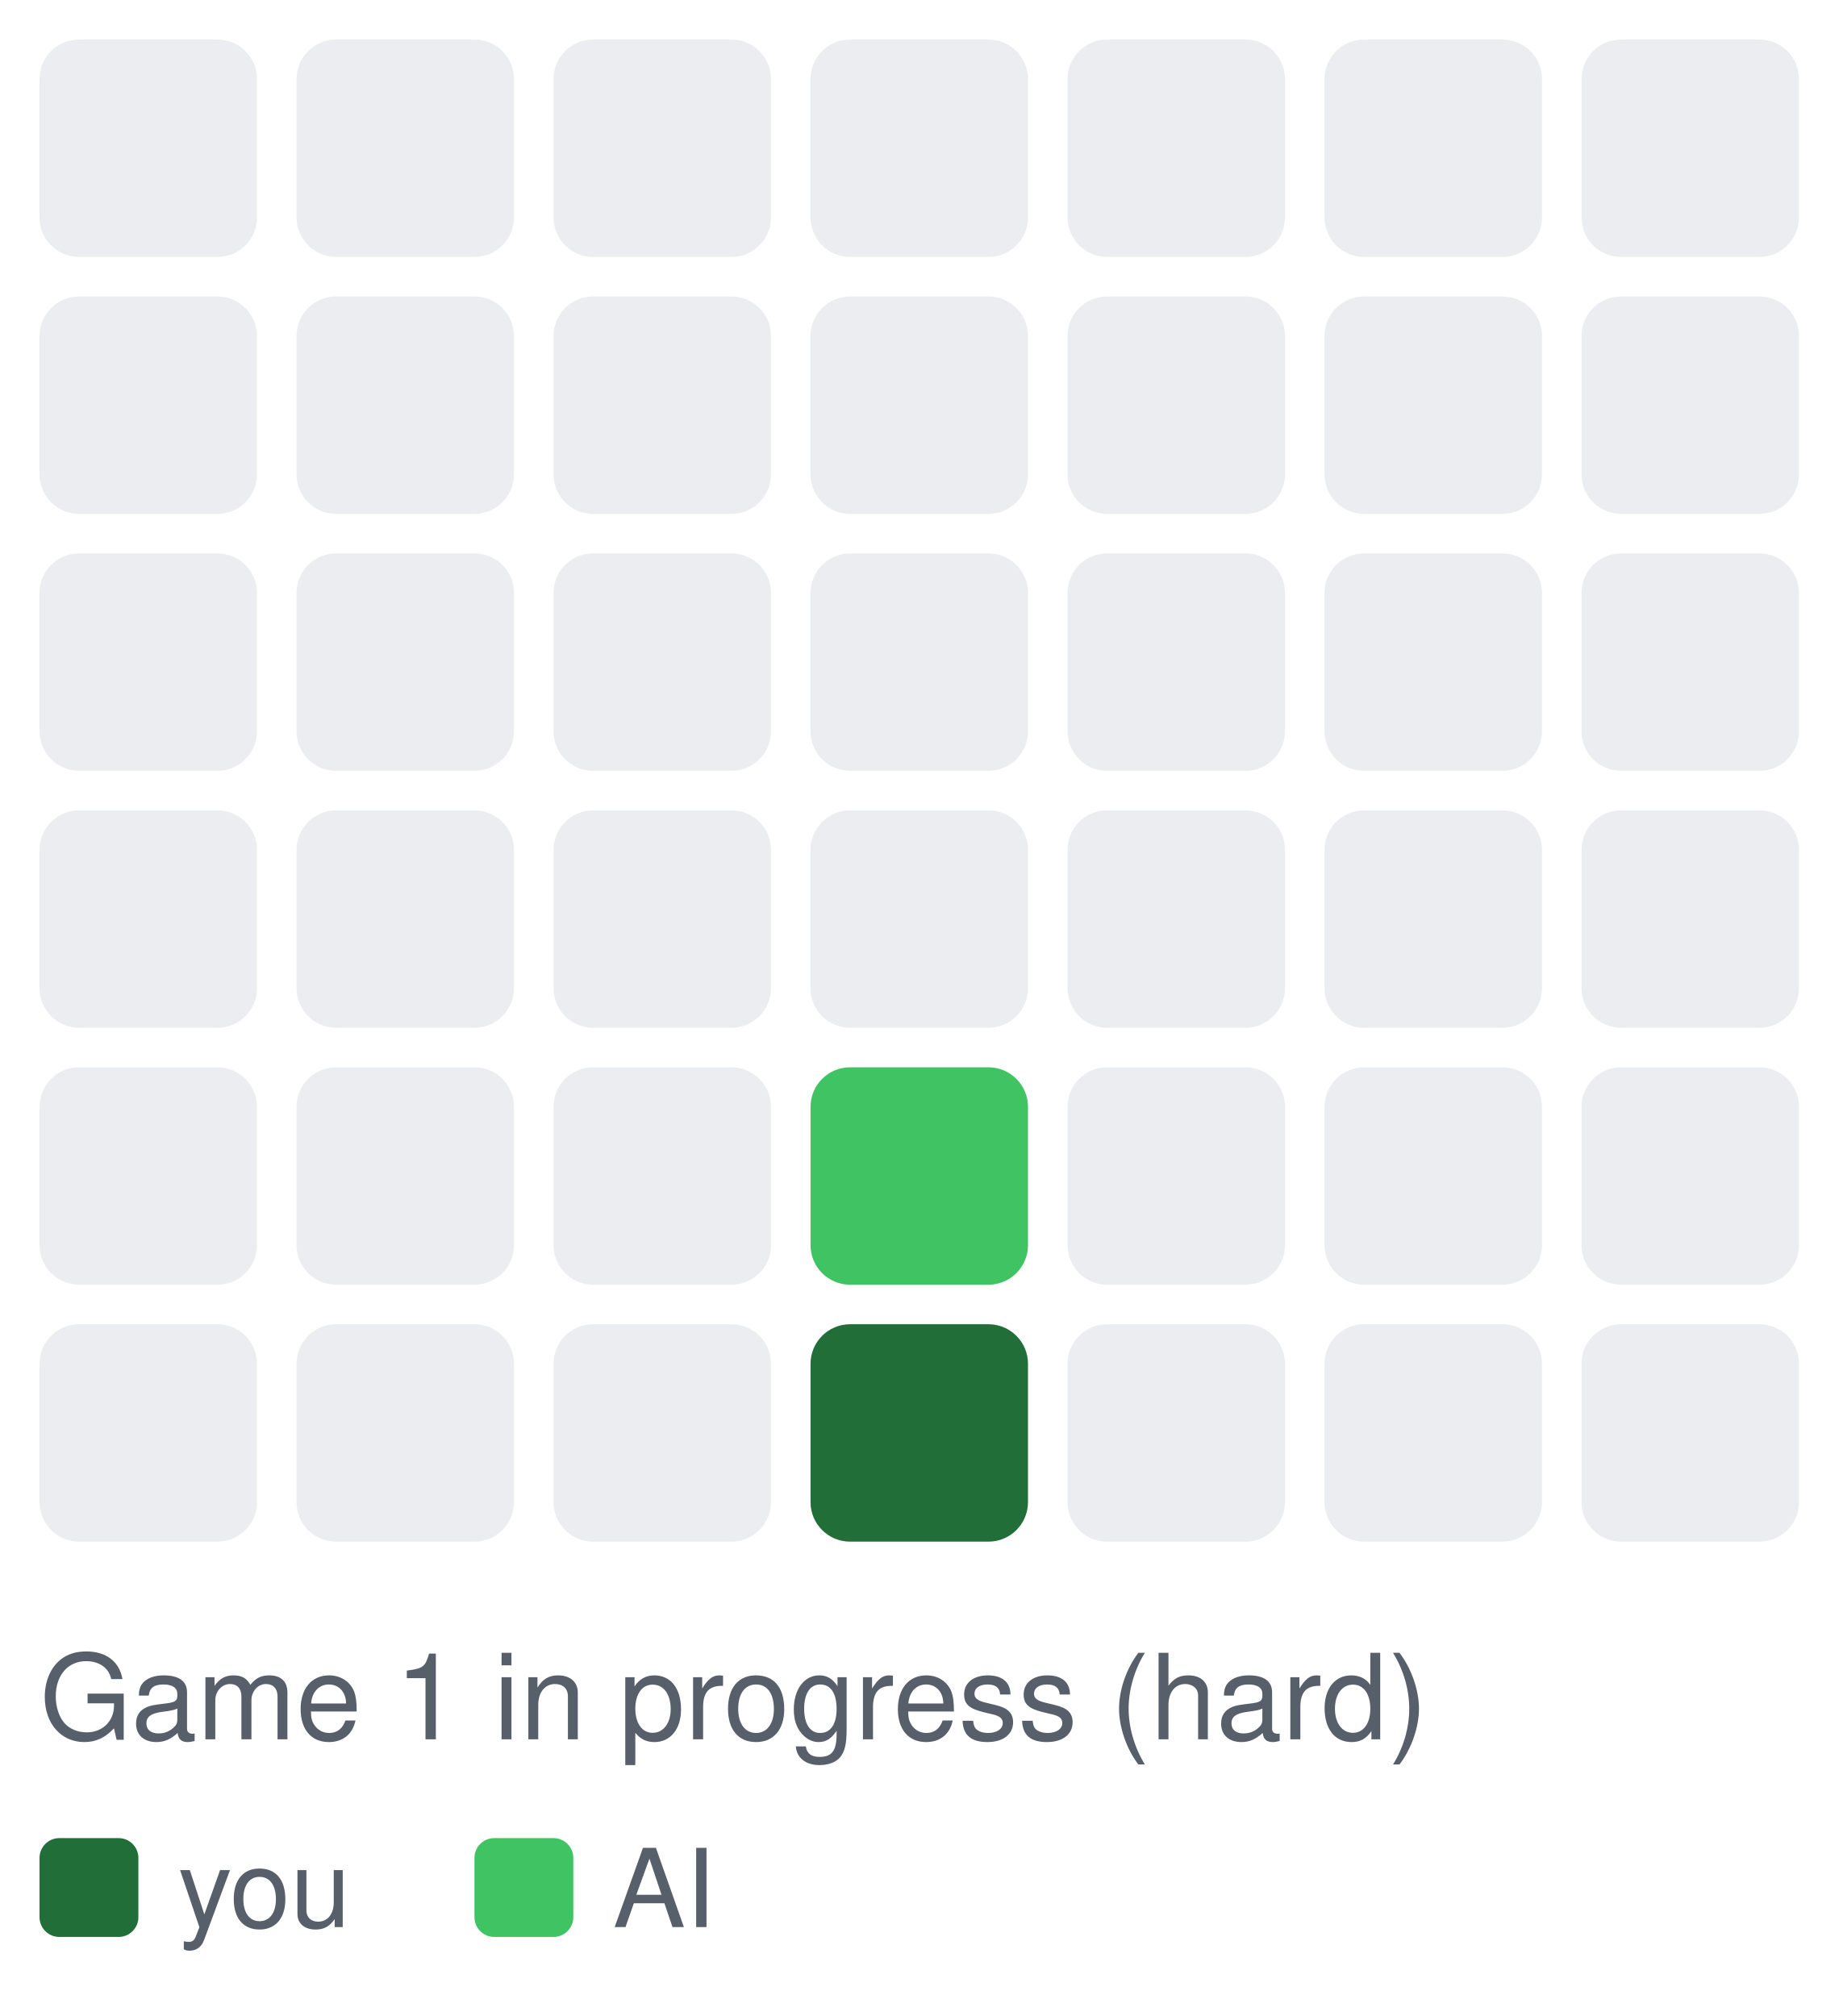
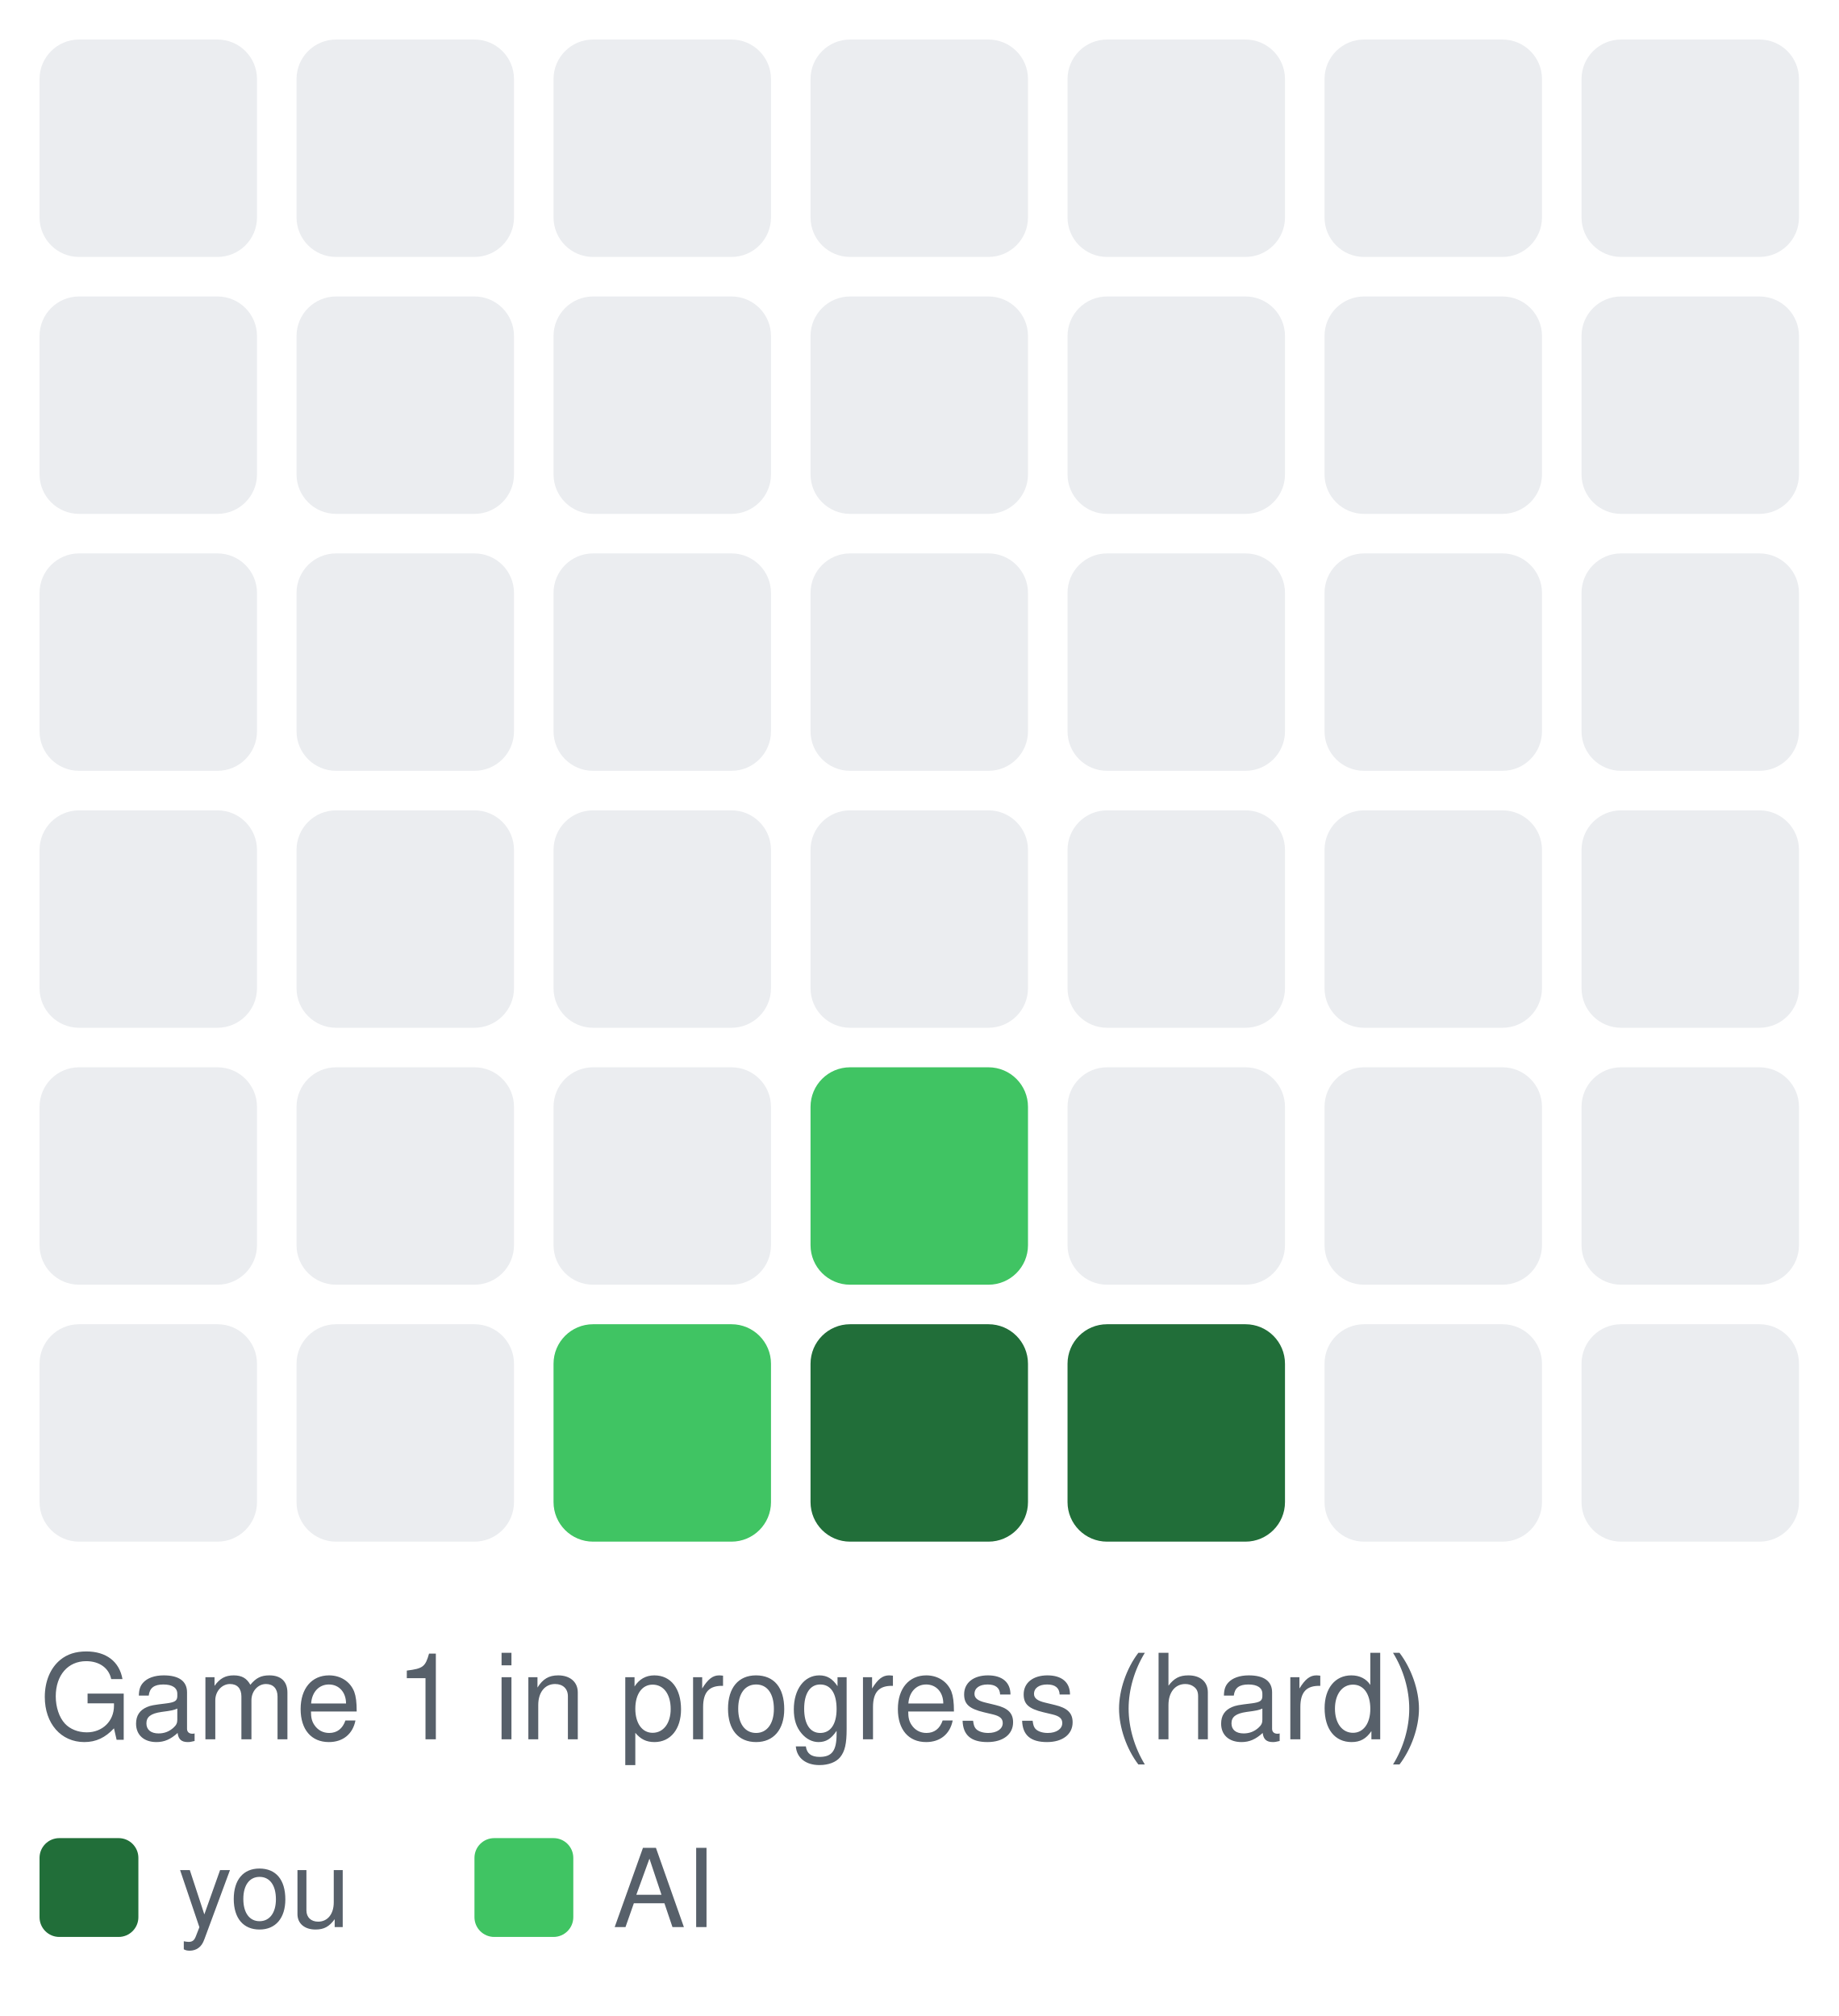
<svg xmlns="http://www.w3.org/2000/svg" width="186" height="204" viewBox="0 0 186 204" role="img" aria-label="Commit Four: Game 1 in progress (hard)">
  <rect x="4" y="134" width="22" height="22" rx="4" fill="#ebedf0" />
  <rect x="4" y="108" width="22" height="22" rx="4" fill="#ebedf0" />
  <rect x="4" y="82" width="22" height="22" rx="4" fill="#ebedf0" />
  <rect x="4" y="56" width="22" height="22" rx="4" fill="#ebedf0" />
  <rect x="4" y="30" width="22" height="22" rx="4" fill="#ebedf0" />
  <rect x="4" y="4" width="22" height="22" rx="4" fill="#ebedf0" />
  <rect x="30" y="134" width="22" height="22" rx="4" fill="#ebedf0" />
  <rect x="30" y="108" width="22" height="22" rx="4" fill="#ebedf0" />
  <rect x="30" y="82" width="22" height="22" rx="4" fill="#ebedf0" />
  <rect x="30" y="56" width="22" height="22" rx="4" fill="#ebedf0" />
  <rect x="30" y="30" width="22" height="22" rx="4" fill="#ebedf0" />
  <rect x="30" y="4" width="22" height="22" rx="4" fill="#ebedf0" />
-   <rect x="56" y="134" width="22" height="22" rx="4" fill="#ebedf0" />
+   <rect x="56" y="134" width="22" height="22" rx="4" fill="#40c463" />
  <rect x="56" y="108" width="22" height="22" rx="4" fill="#ebedf0" />
  <rect x="56" y="82" width="22" height="22" rx="4" fill="#ebedf0" />
  <rect x="56" y="56" width="22" height="22" rx="4" fill="#ebedf0" />
  <rect x="56" y="30" width="22" height="22" rx="4" fill="#ebedf0" />
  <rect x="56" y="4" width="22" height="22" rx="4" fill="#ebedf0" />
  <rect x="82" y="134" width="22" height="22" rx="4" fill="#216e39" />
  <rect x="82" y="108" width="22" height="22" rx="4" fill="#40c463" />
  <rect x="82" y="82" width="22" height="22" rx="4" fill="#ebedf0" />
  <rect x="82" y="56" width="22" height="22" rx="4" fill="#ebedf0" />
  <rect x="82" y="30" width="22" height="22" rx="4" fill="#ebedf0" />
  <rect x="82" y="4" width="22" height="22" rx="4" fill="#ebedf0" />
-   <rect x="108" y="134" width="22" height="22" rx="4" fill="#ebedf0" />
+   <rect x="108" y="134" width="22" height="22" rx="4" fill="#216e39" />
  <rect x="108" y="108" width="22" height="22" rx="4" fill="#ebedf0" />
  <rect x="108" y="82" width="22" height="22" rx="4" fill="#ebedf0" />
  <rect x="108" y="56" width="22" height="22" rx="4" fill="#ebedf0" />
  <rect x="108" y="30" width="22" height="22" rx="4" fill="#ebedf0" />
  <rect x="108" y="4" width="22" height="22" rx="4" fill="#ebedf0" />
  <rect x="134" y="134" width="22" height="22" rx="4" fill="#ebedf0" />
  <rect x="134" y="108" width="22" height="22" rx="4" fill="#ebedf0" />
  <rect x="134" y="82" width="22" height="22" rx="4" fill="#ebedf0" />
  <rect x="134" y="56" width="22" height="22" rx="4" fill="#ebedf0" />
  <rect x="134" y="30" width="22" height="22" rx="4" fill="#ebedf0" />
  <rect x="134" y="4" width="22" height="22" rx="4" fill="#ebedf0" />
  <rect x="160" y="134" width="22" height="22" rx="4" fill="#ebedf0" />
  <rect x="160" y="108" width="22" height="22" rx="4" fill="#ebedf0" />
  <rect x="160" y="82" width="22" height="22" rx="4" fill="#ebedf0" />
  <rect x="160" y="56" width="22" height="22" rx="4" fill="#ebedf0" />
  <rect x="160" y="30" width="22" height="22" rx="4" fill="#ebedf0" />
  <rect x="160" y="4" width="22" height="22" rx="4" fill="#ebedf0" />
  <text x="4" y="176" font-family="-apple-system,Segoe UI,Helvetica,Arial,sans-serif" font-size="12" fill="#57606a">Game 1 in progress (hard)</text>
  <rect x="4" y="186" width="10" height="10" rx="2" fill="#216e39" />
  <text x="18" y="195" font-family="-apple-system,Segoe UI,Helvetica,Arial,sans-serif" font-size="11" fill="#57606a">you</text>
  <rect x="48" y="186" width="10" height="10" rx="2" fill="#40c463" />
  <text x="62" y="195" font-family="-apple-system,Segoe UI,Helvetica,Arial,sans-serif" font-size="11" fill="#57606a">AI</text>
</svg>
